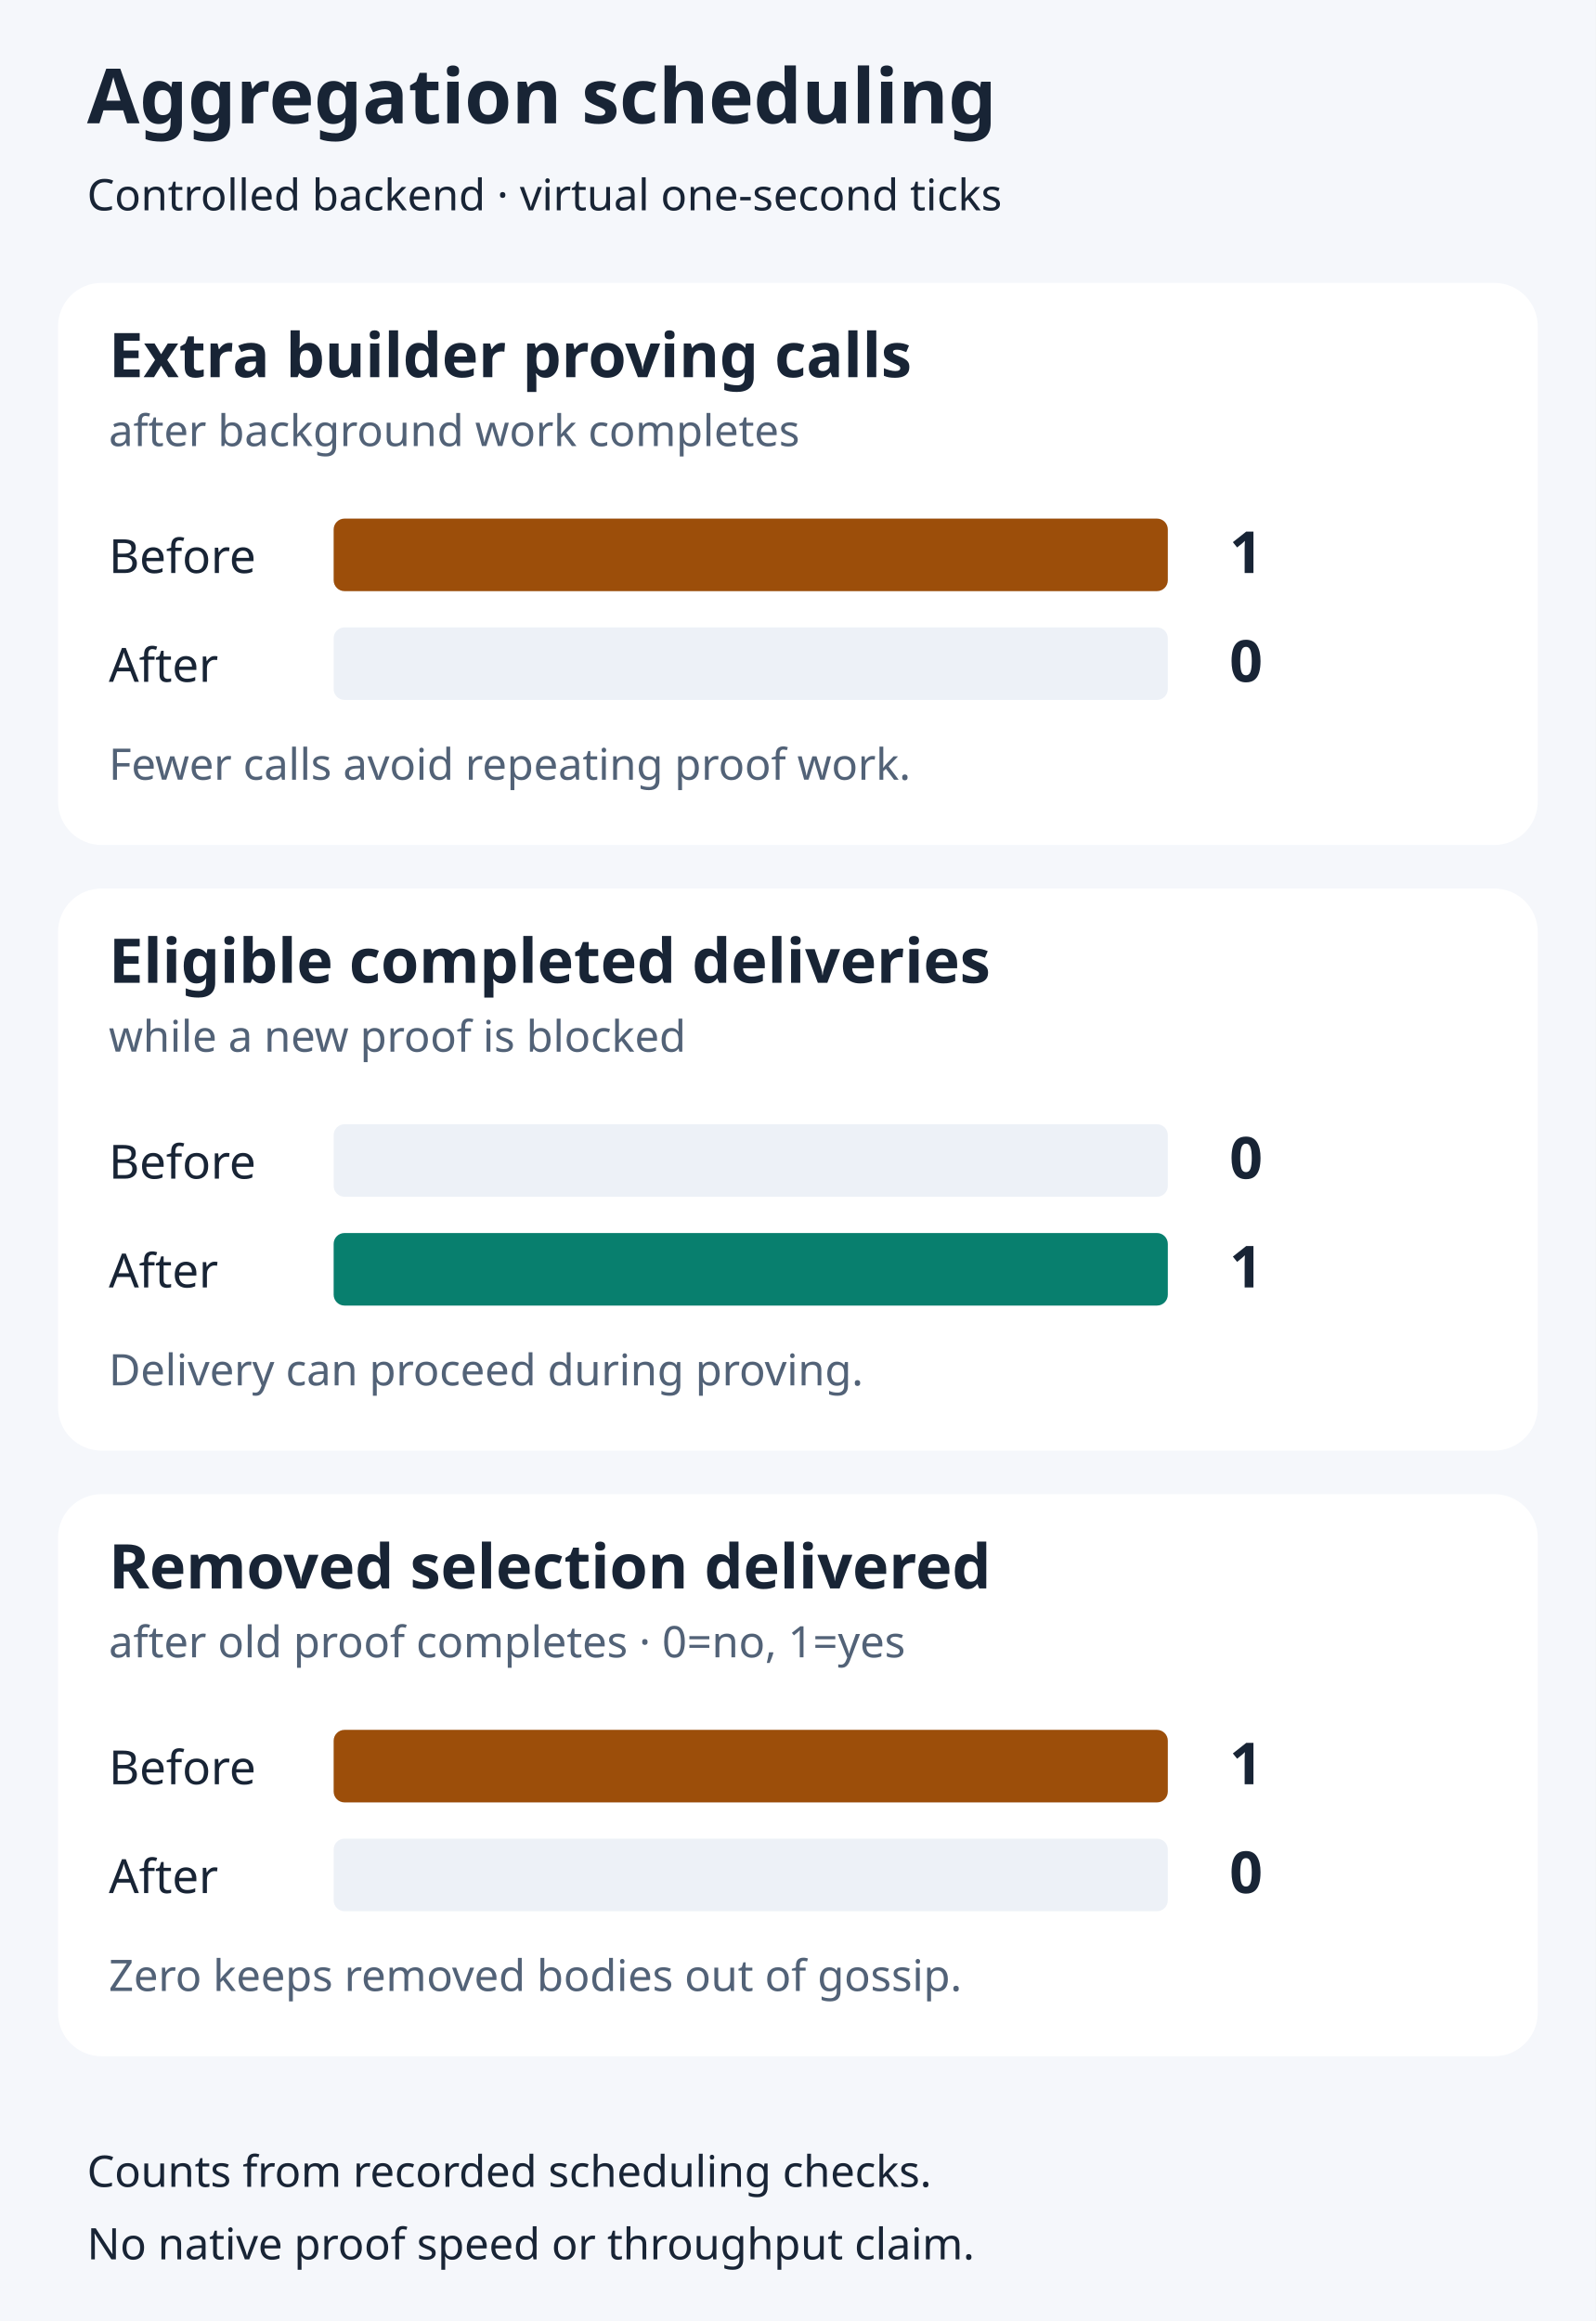
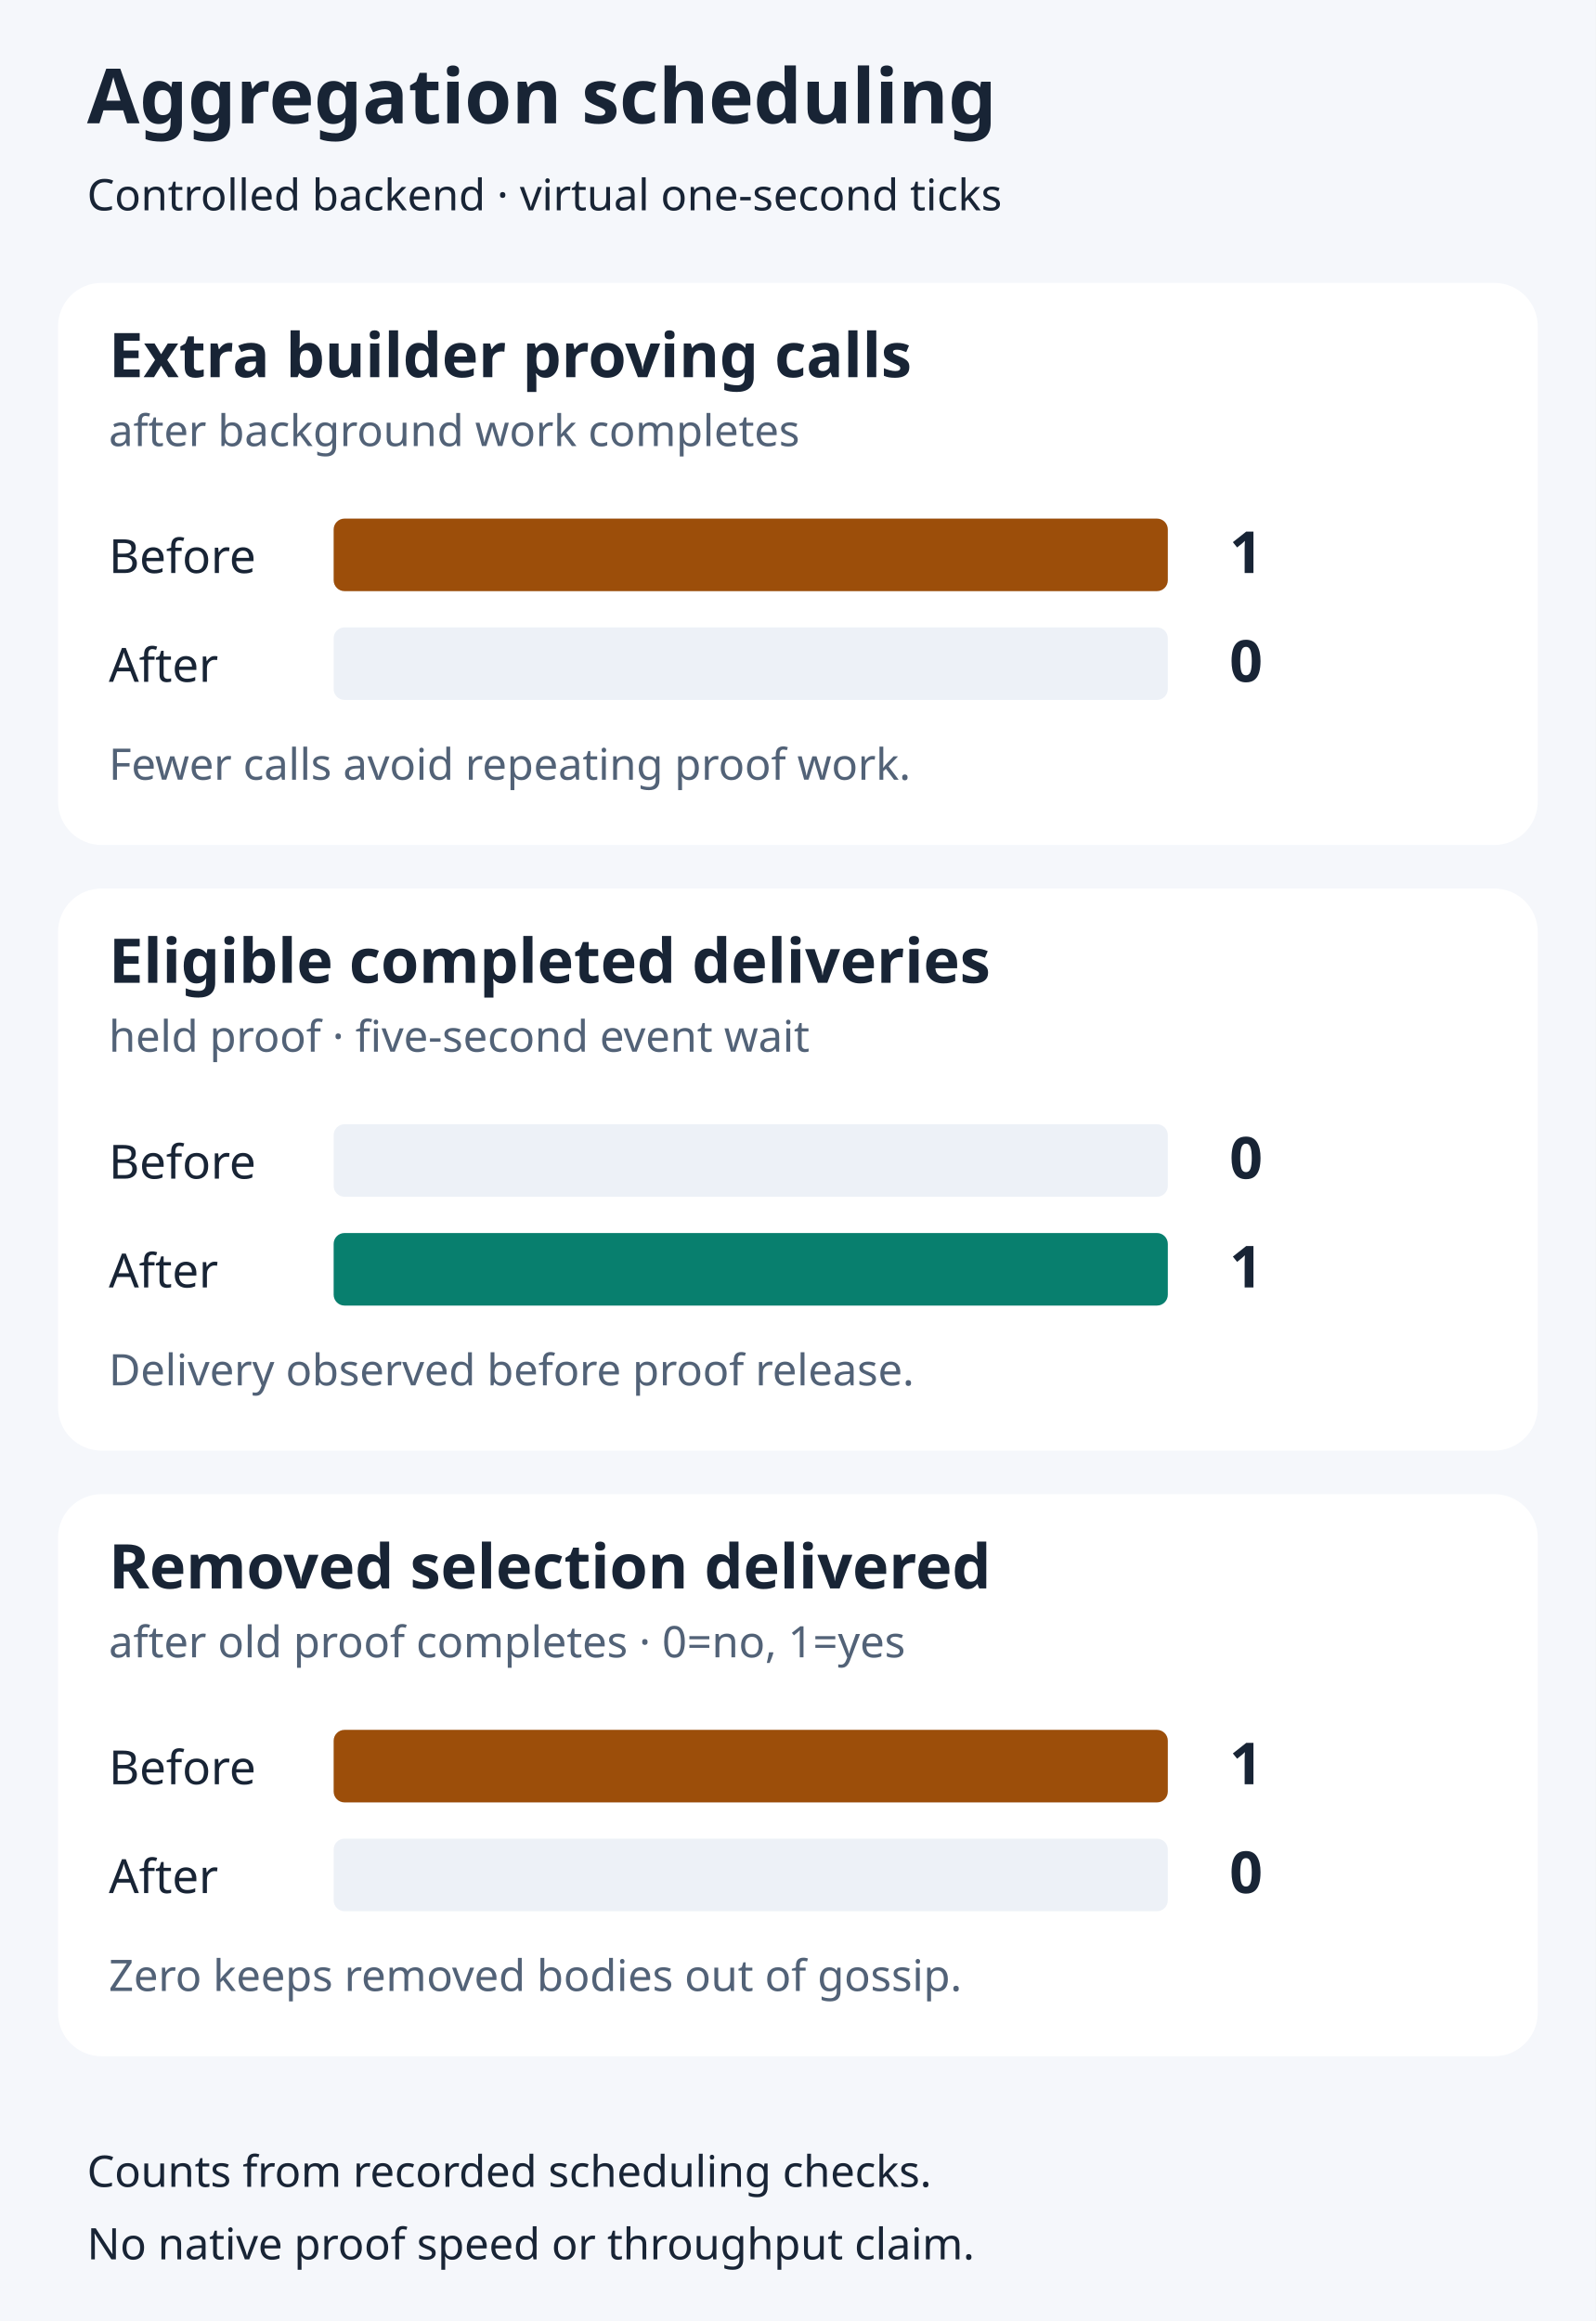
<svg xmlns="http://www.w3.org/2000/svg" width="440" height="640" viewBox="0 0 440 640" role="img" aria-labelledby="title desc">
  <rect width="440" height="640" fill="#f5f7fb" />
  <g font-family="system-ui, sans-serif" fill="#182435">
    <text x="24" y="34" font-size="21" font-weight="700">Aggregation scheduling</text>
    <text x="24" y="58" font-size="12">Controlled backend · virtual one-second ticks</text>
    <rect x="16" y="78" width="408" height="155" rx="12" fill="white" />
    <text x="30" y="104" font-size="17" font-weight="650">Extra builder proving calls</text>
    <text x="30" y="123" font-size="12" fill="#526277">after background work completes</text>
    <text x="30" y="158" font-size="13">Before</text>
    <rect x="92" y="143" width="230" height="20" rx="3" fill="#edf1f7" />
    <rect x="92" y="143" width="230.00" height="20" rx="3" fill="#9c4e0a" />
    <text x="339" y="158" font-size="16" font-weight="700">1</text>
    <text x="30" y="188" font-size="13">After</text>
    <rect x="92" y="173" width="230" height="20" rx="3" fill="#edf1f7" />
    <rect x="92" y="173" width="0.00" height="20" rx="3" fill="#087f6e" />
    <text x="339" y="188" font-size="16" font-weight="700">0</text>
    <text x="30" y="215" font-size="12" fill="#526277">Fewer calls avoid repeating proof work.</text>
    <rect x="16" y="245" width="408" height="155" rx="12" fill="white" />
    <text x="30" y="271" font-size="17" font-weight="650">Eligible completed deliveries</text>
-     <text x="30" y="290" font-size="12" fill="#526277">while a new proof is blocked</text>
+     <text x="30" y="290" font-size="12" fill="#526277">held proof · five-second event wait</text>
    <text x="30" y="325" font-size="13">Before</text>
    <rect x="92" y="310" width="230" height="20" rx="3" fill="#edf1f7" />
    <rect x="92" y="310" width="0.00" height="20" rx="3" fill="#9c4e0a" />
    <text x="339" y="325" font-size="16" font-weight="700">0</text>
    <text x="30" y="355" font-size="13">After</text>
    <rect x="92" y="340" width="230" height="20" rx="3" fill="#edf1f7" />
    <rect x="92" y="340" width="230.00" height="20" rx="3" fill="#087f6e" />
    <text x="339" y="355" font-size="16" font-weight="700">1</text>
-     <text x="30" y="382" font-size="12" fill="#526277">Delivery can proceed during proving.</text>
+     <text x="30" y="382" font-size="12" fill="#526277">Delivery observed before proof release.</text>
    <rect x="16" y="412" width="408" height="155" rx="12" fill="white" />
    <text x="30" y="438" font-size="17" font-weight="650">Removed selection delivered</text>
    <text x="30" y="457" font-size="12" fill="#526277">after old proof completes · 0=no, 1=yes</text>
    <text x="30" y="492" font-size="13">Before</text>
    <rect x="92" y="477" width="230" height="20" rx="3" fill="#edf1f7" />
    <rect x="92" y="477" width="230.00" height="20" rx="3" fill="#9c4e0a" />
    <text x="339" y="492" font-size="16" font-weight="700">1</text>
    <text x="30" y="522" font-size="13">After</text>
    <rect x="92" y="507" width="230" height="20" rx="3" fill="#edf1f7" />
    <rect x="92" y="507" width="0.00" height="20" rx="3" fill="#087f6e" />
    <text x="339" y="522" font-size="16" font-weight="700">0</text>
    <text x="30" y="549" font-size="12" fill="#526277">Zero keeps removed bodies out of gossip.</text>
    <text x="24" y="603" font-size="12">Counts from recorded scheduling checks.</text>
    <text x="24" y="623" font-size="12">No native proof speed or throughput claim.</text>
  </g>
</svg>
